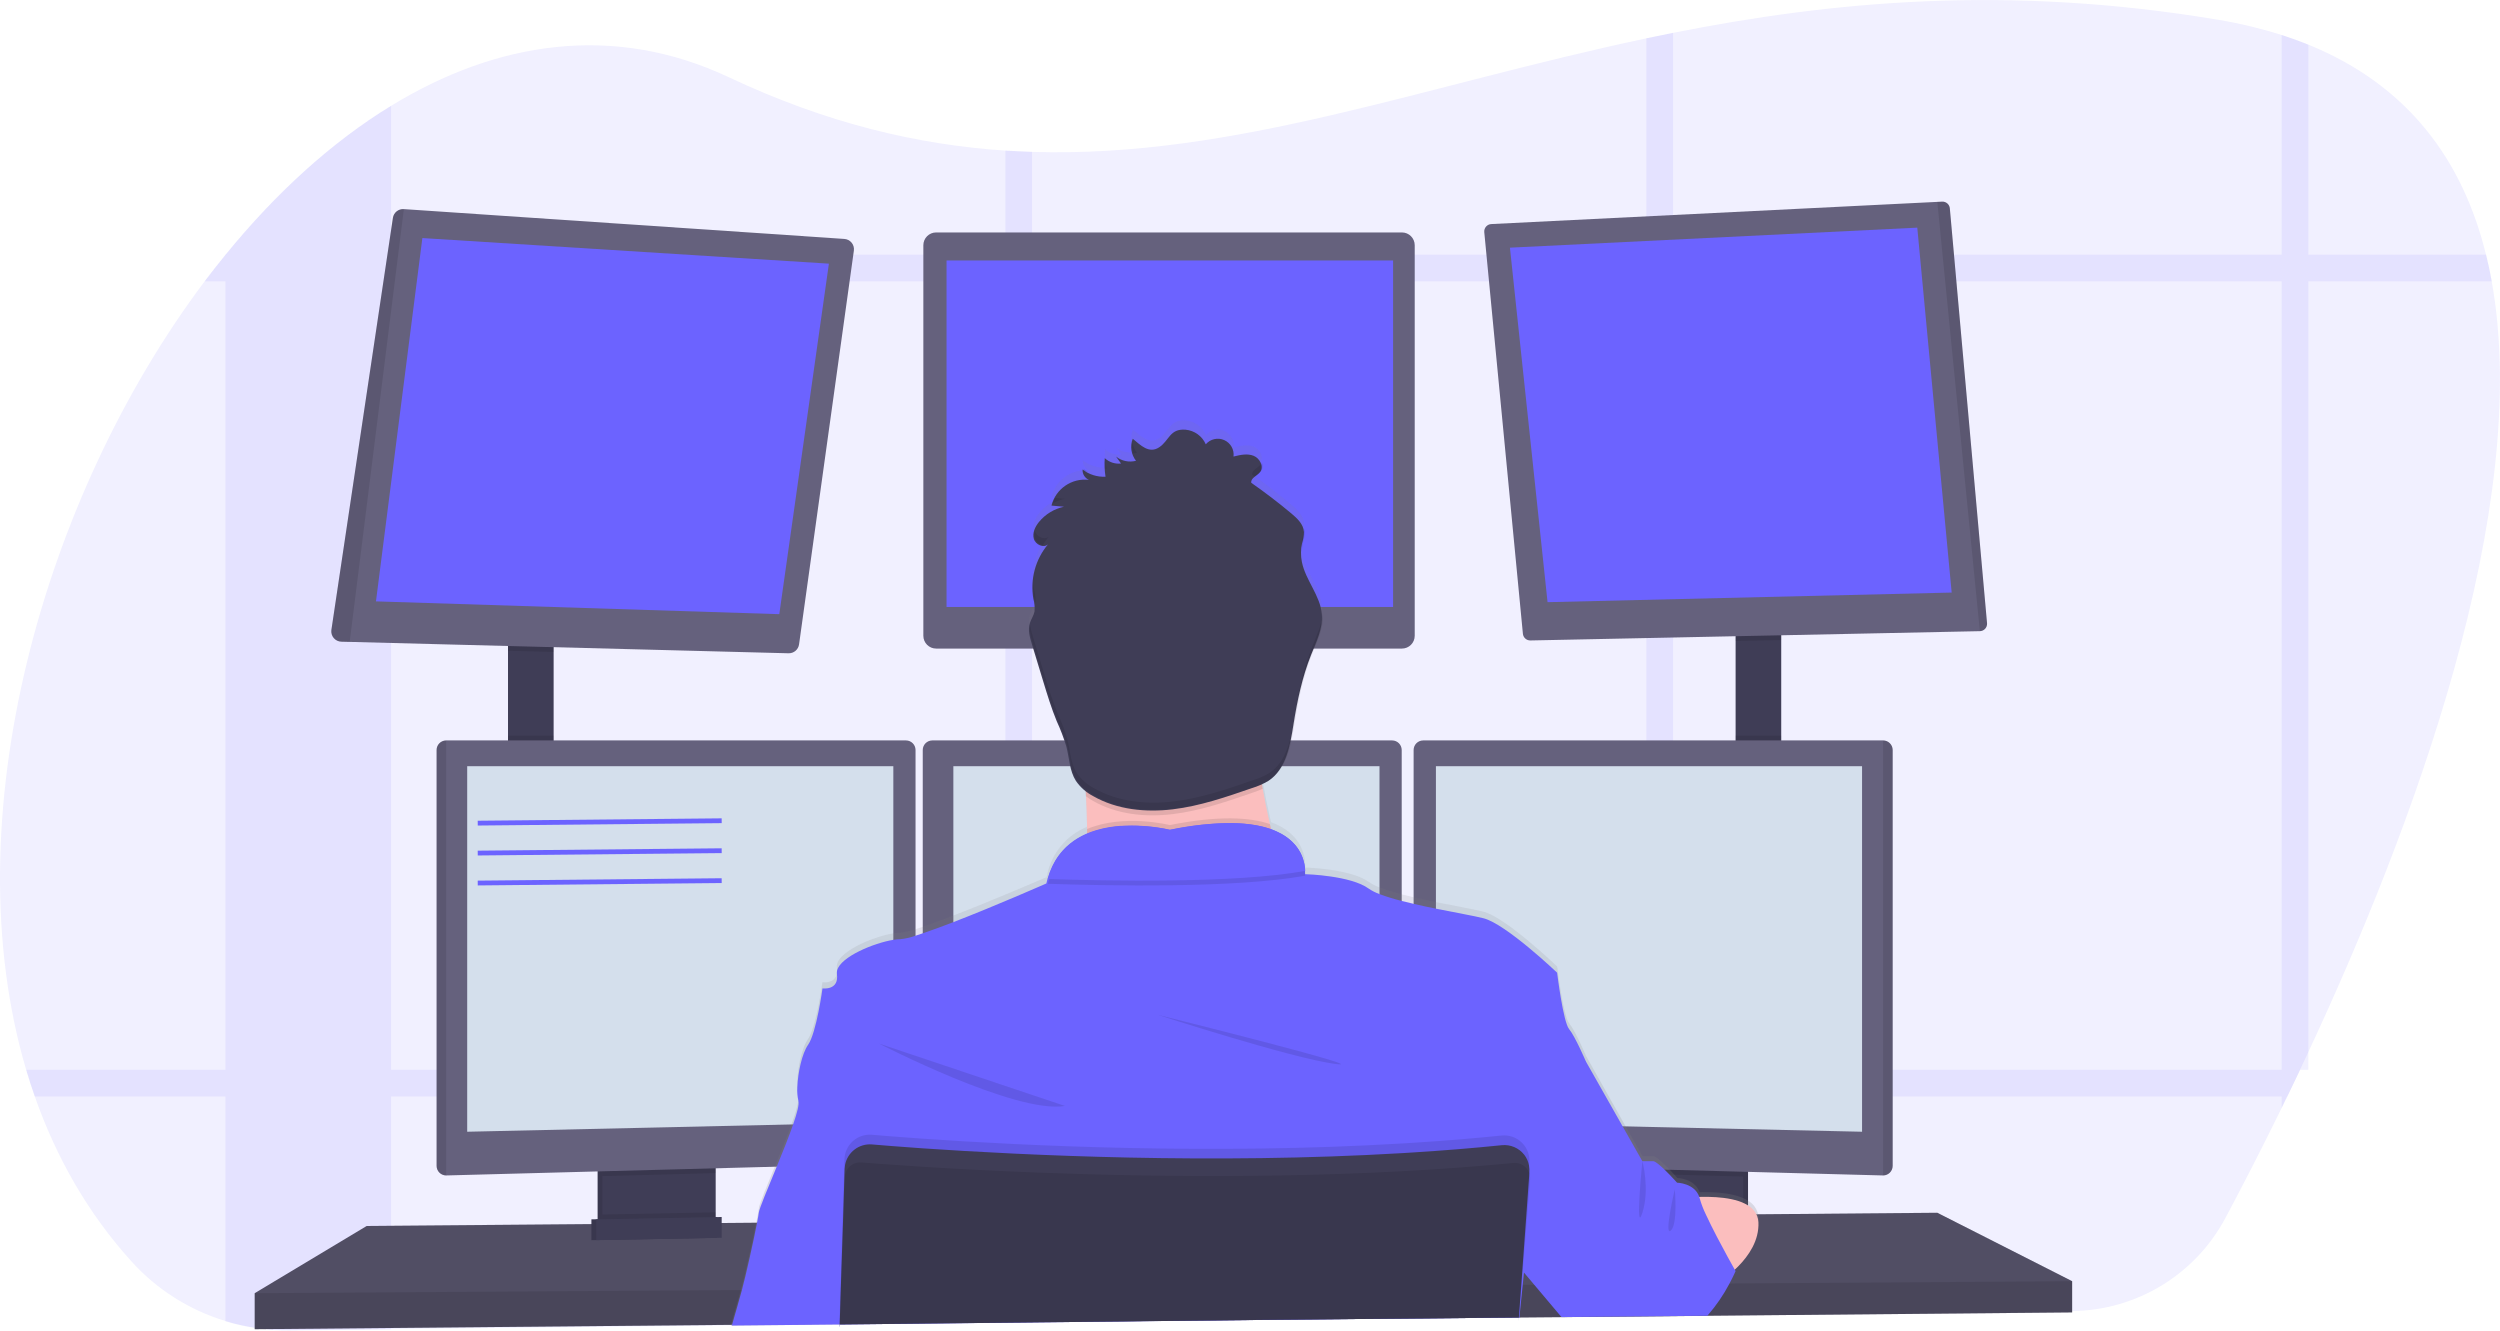
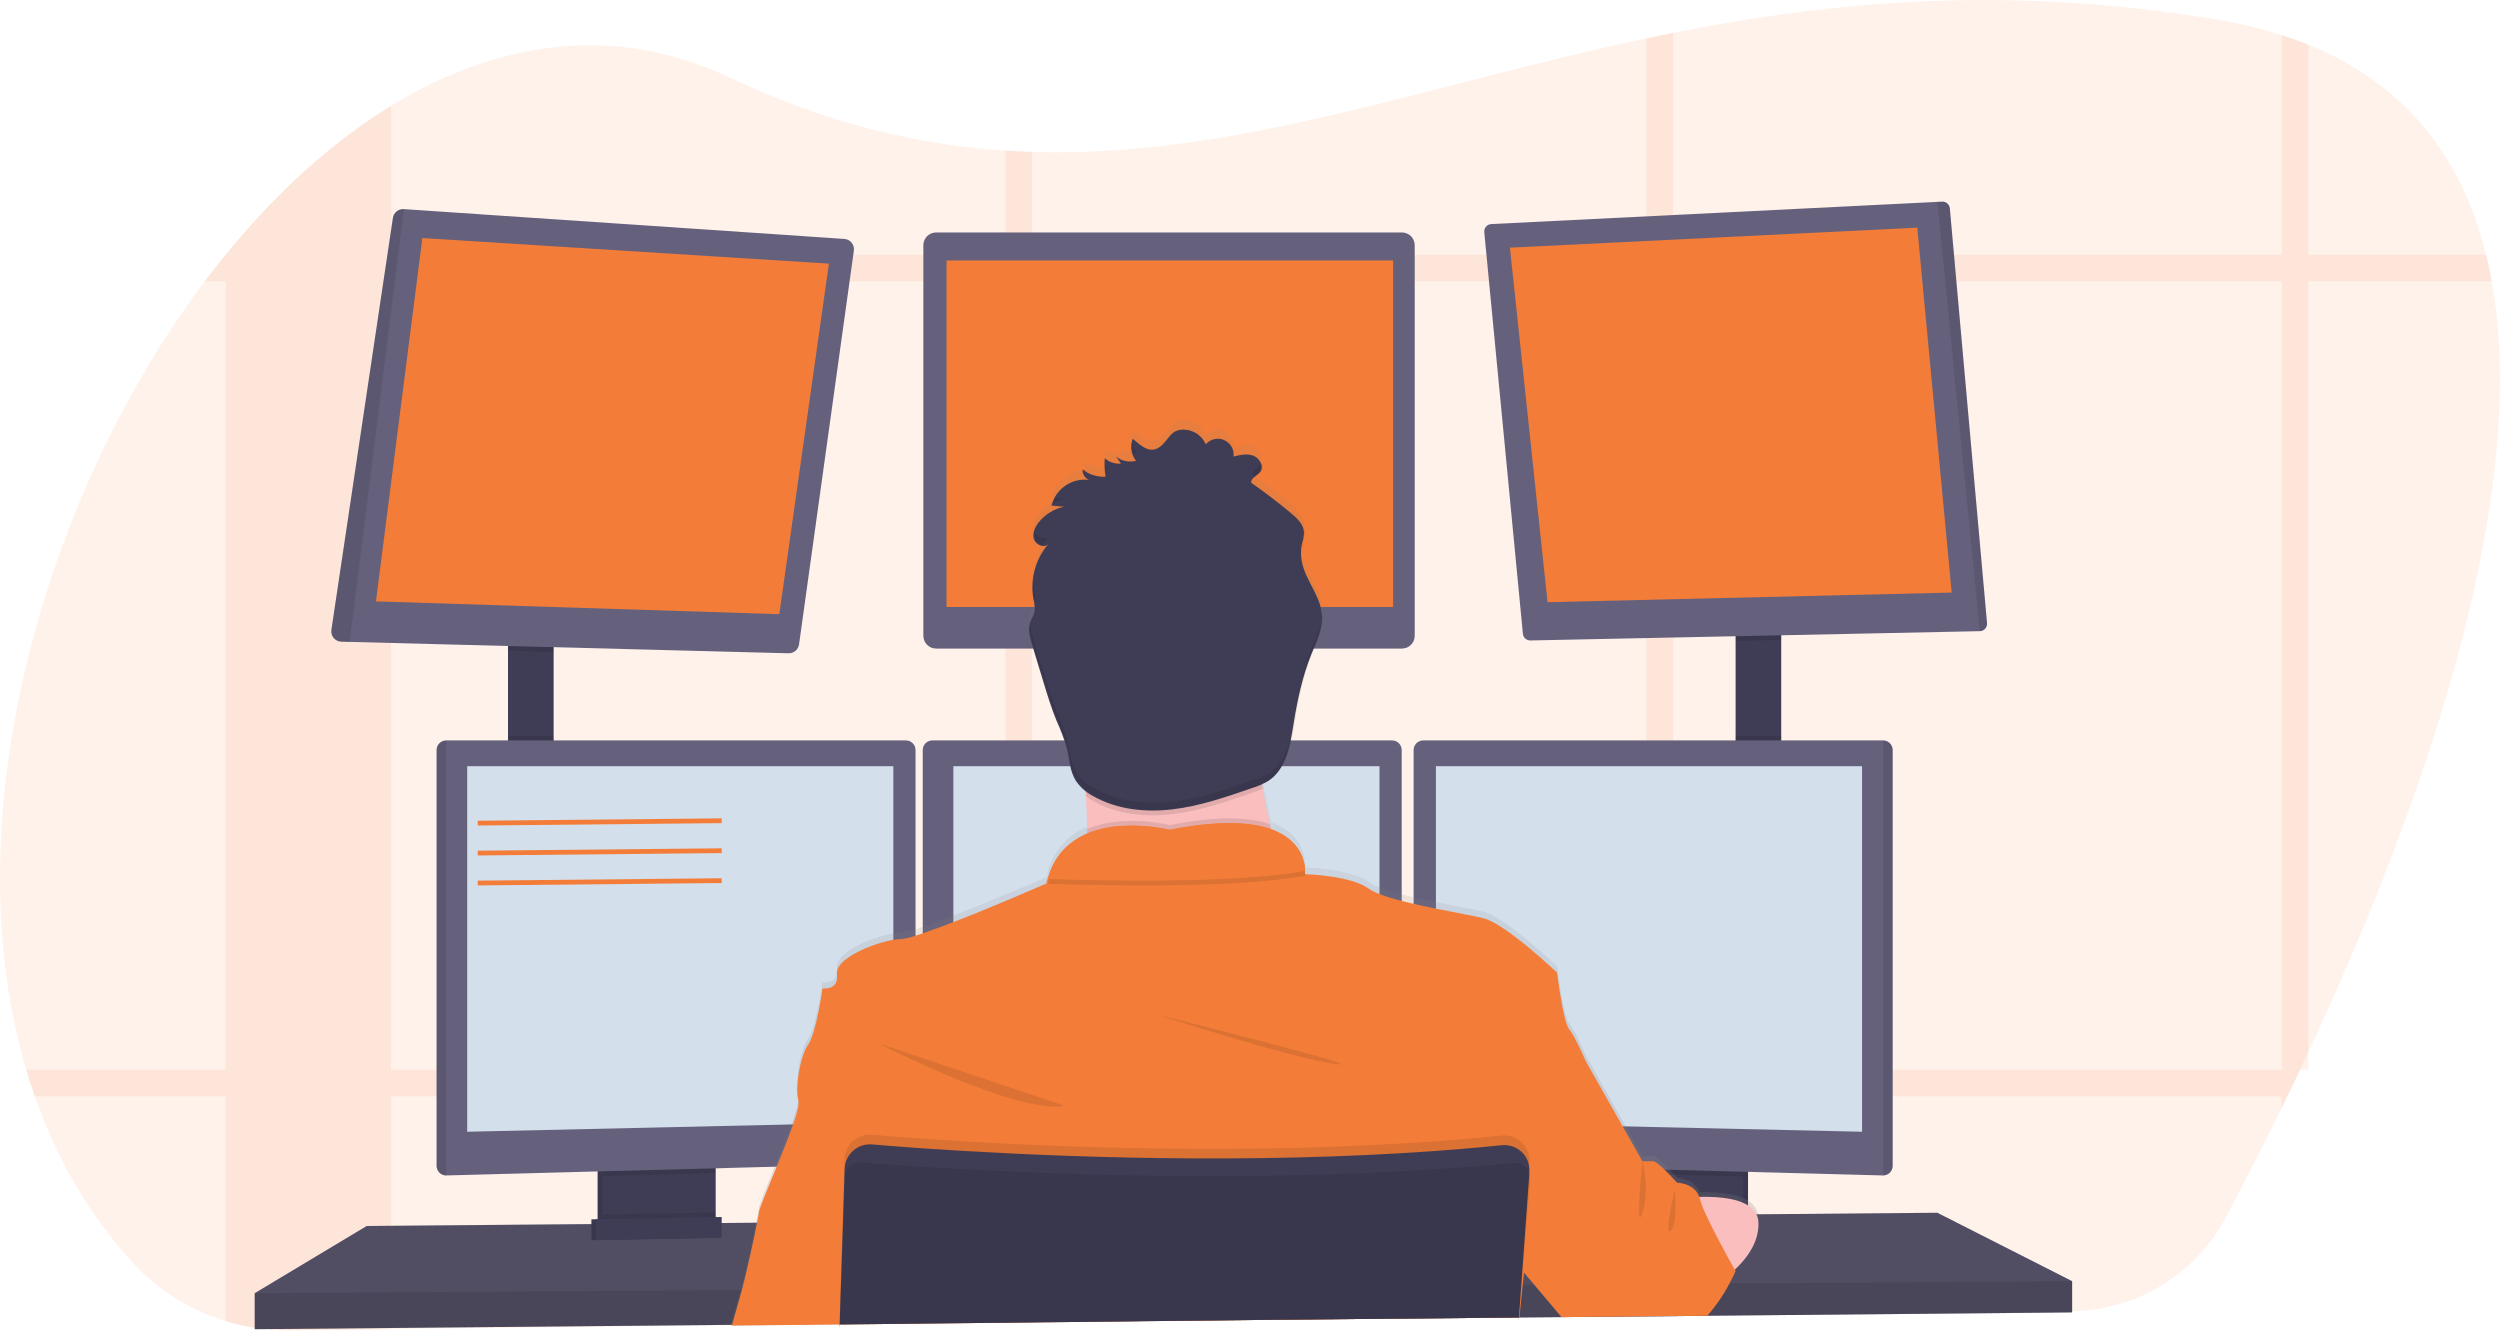
<svg xmlns="http://www.w3.org/2000/svg" id="59725d3d-bdd8-4af0-9b66-49b8d09410bc" data-name="Layer 1" width="1041.32" height="554.17" viewBox="0 0 1041.32 554.17">
  <defs>
    <linearGradient id="dff037aa-d578-4bab-81e7-399360663117" x1="597.75" y1="725.44" x2="597.75" y2="347.69" gradientUnits="userSpaceOnUse">
      <stop offset="0" stop-color="gray" stop-opacity="0.25" />
      <stop offset="0.54" stop-color="gray" stop-opacity="0.12" />
      <stop offset="1" stop-color="gray" stop-opacity="0.1" />
    </linearGradient>
  </defs>
-   <path d="M1040.82,611.12q-1.74,3.75-3.47,7.4-2.7,5.67-5.33,11.12c-.78,1.61-1.56,3.19-2.32,4.77-8.6,17.57-16.63,33.11-23.45,45.89A73.21,73.21,0,0,1,942.44,719l-151.65,1.65h-1.6l-13,.14-11.12.12-34.1.37-1.38,0-17.36.19h-.53l-107,1.16-95.51,1-11.11.12-69,.75H429l-44.75.48h-.48l-141.5,1.53-42.33.46a88.07,88.07,0,0,1-26.67-3.82,86.39,86.39,0,0,1-39.09-24.75C116,678.37,102.75,655,93.85,629.64q-1.93-5.49-3.6-11.12C59.44,514.37,97,380,164.6,290.08q4.25-5.64,8.64-11l.07-.08c20.79-25.52,44.1-46.84,68.93-62,44-26.91,92.75-34.49,140.7-11.9,40.57,19.12,78.45,28.11,115.17,30.55,3.71.24,7.42.42,11.11.53,84.23,2.65,163.17-27.7,255.87-47.29,3.69-.78,7.39-1.55,11.12-2.28,66.13-13.16,139.49-20.1,226.73-5.51a189.09,189.09,0,0,1,26.76,6.4q5.77,1.86,11.12,4c41.64,16.94,64.35,48.24,74,87.46q1.37,5.46,2.37,11.11C1134.3,384.41,1084.19,518.23,1040.82,611.12Z" transform="translate(-79.34 -172.91)" fill="#6c63ff" opacity="0.1" />
+   <path d="M1040.82,611.12q-1.74,3.75-3.47,7.4-2.7,5.67-5.33,11.12c-.78,1.61-1.56,3.19-2.32,4.77-8.6,17.57-16.63,33.11-23.45,45.89A73.21,73.21,0,0,1,942.44,719l-151.65,1.65h-1.6l-13,.14-11.12.12-34.1.37-1.38,0-17.36.19h-.53l-107,1.16-95.51,1-11.11.12-69,.75H429l-44.75.48h-.48l-141.5,1.53-42.33.46a88.07,88.07,0,0,1-26.67-3.82,86.39,86.39,0,0,1-39.09-24.75C116,678.37,102.75,655,93.85,629.64q-1.93-5.49-3.6-11.12C59.44,514.37,97,380,164.6,290.08q4.25-5.64,8.64-11l.07-.08c20.79-25.52,44.1-46.84,68.93-62,44-26.91,92.75-34.49,140.7-11.9,40.57,19.12,78.45,28.11,115.17,30.55,3.71.24,7.42.42,11.11.53,84.23,2.65,163.17-27.7,255.87-47.29,3.69-.78,7.39-1.55,11.12-2.28,66.13-13.16,139.49-20.1,226.73-5.51a189.09,189.09,0,0,1,26.76,6.4q5.77,1.86,11.12,4c41.64,16.94,64.35,48.24,74,87.46q1.37,5.46,2.37,11.11C1134.3,384.41,1084.19,518.23,1040.82,611.12Z" transform="translate(-79.34 -172.91)" fill="#f37d38" opacity="0.1" />
  <g opacity="0.1">
-     <path d="M242.24,217V726.62l-42.33.46a88.07,88.07,0,0,1-26.67-3.82V279h.07C194.1,253.45,217.41,232.13,242.24,217Z" transform="translate(-79.34 -172.91)" fill="#6c63ff" />
-     <path d="M1117.24,290.08H164.6q4.25-5.64,8.64-11V279h941.63Q1116.24,284.43,1117.24,290.08Z" transform="translate(-79.34 -172.91)" fill="#6c63ff" />
-     <path d="M1040.82,191.51v427h-3.47q-2.7,5.67-5.33,11.12c-.78,1.61-1.56,3.19-2.32,4.77V187.47Q1035.47,189.33,1040.82,191.51Z" transform="translate(-79.34 -172.91)" fill="#6c63ff" />
-     <path d="M776.21,186.58V720.83l-11.12.12V188.86C768.78,188.08,772.48,187.31,776.21,186.58Z" transform="translate(-79.34 -172.91)" fill="#6c63ff" />
-     <path d="M509.22,236.15V723.73l-11.11.12V235.62C501.82,235.86,505.53,236,509.22,236.15Z" transform="translate(-79.34 -172.91)" fill="#6c63ff" />
-     <path d="M1037.35,618.52q-2.7,5.67-5.33,11.12H93.85q-1.93-5.49-3.6-11.12Z" transform="translate(-79.34 -172.91)" fill="#6c63ff" />
+     <path d="M242.24,217V726.62l-42.33.46a88.07,88.07,0,0,1-26.67-3.82V279h.07C194.1,253.45,217.41,232.13,242.24,217Z" transform="translate(-79.34 -172.91)" fill="#f37d38" />
+     <path d="M1117.24,290.08H164.6q4.25-5.64,8.64-11V279h941.63Q1116.24,284.43,1117.24,290.08Z" transform="translate(-79.34 -172.91)" fill="#f37d38" />
+     <path d="M1040.82,191.51v427h-3.47q-2.7,5.67-5.33,11.12c-.78,1.61-1.56,3.19-2.32,4.77V187.47Q1035.47,189.33,1040.82,191.51Z" transform="translate(-79.34 -172.91)" fill="#f37d38" />
+     <path d="M776.21,186.58V720.83l-11.12.12V188.86C768.78,188.08,772.48,187.31,776.21,186.58Z" transform="translate(-79.34 -172.91)" fill="#f37d38" />
+     <path d="M509.22,236.15V723.73l-11.11.12V235.62C501.82,235.86,505.53,236,509.22,236.15Z" transform="translate(-79.34 -172.91)" fill="#f37d38" />
+     <path d="M1037.35,618.52q-2.7,5.67-5.33,11.12H93.85q-1.93-5.49-3.6-11.12Z" transform="translate(-79.34 -172.91)" fill="#f37d38" />
  </g>
  <rect x="211.6" y="265.83" width="19" height="57.66" fill="#3f3d56" />
  <rect x="722.93" y="262.83" width="19" height="61" fill="#3f3d56" />
  <polygon points="863.1 533.65 863.1 546.65 711.18 548.05 709.56 548.08 651.82 548.61 650.44 548.63 632.89 548.78 632.37 548.78 525.39 549.77 349.78 551.4 349.63 551.4 304.98 551.82 304.5 551.83 106.1 553.65 106.1 538.65 152.75 510.65 246.35 509.87 248.35 509.86 249.01 509.85 251.01 509.82 295.95 509.45 297.96 509.44 298.6 509.43 300.6 509.42 315.01 509.3 315.39 509.29 350.94 508.99 351.23 508.99 628.63 506.65 635.42 506.6 636.1 506.6 641.28 506.55 678.93 506.24 680.93 506.21 682.78 506.19 683.74 506.19 695.45 506.1 697.77 506.07 700.88 506.05 710.63 505.96 726.1 505.83 728.1 505.81 731.58 505.79 732.23 505.79 806.94 505.15 863.1 533.65" fill="#65617d" />
  <polygon points="863.1 533.65 863.1 546.65 711.18 548.05 709.56 548.08 651.82 548.61 650.44 548.63 632.89 548.78 632.37 548.78 525.39 549.77 349.78 551.4 349.63 551.4 304.98 551.82 304.5 551.83 106.1 553.65 106.1 538.65 152.75 510.65 246.35 509.87 248.35 509.86 249.01 509.85 251.01 509.82 295.95 509.45 297.96 509.44 298.6 509.43 300.6 509.42 315.01 509.3 315.39 509.29 350.94 508.99 351.23 508.99 628.63 506.65 635.42 506.6 636.1 506.6 641.28 506.55 678.93 506.24 680.93 506.21 682.78 506.19 683.74 506.19 695.45 506.1 697.77 506.07 700.88 506.05 710.63 505.96 726.1 505.83 728.1 505.81 731.58 505.79 732.23 505.79 806.94 505.15 863.1 533.65" opacity="0.2" />
  <path d="M375.44,656.57v24.49a6.13,6.13,0,0,1-3.5,5.54,6,6,0,0,1-2.5.6l-34.9.74a6,6,0,0,1-2.7-.57,6.12,6.12,0,0,1-3.57-5.57V656.57Z" transform="translate(-79.34 -172.91)" fill="#3f3d56" />
  <path d="M375.44,656.57v24.49a6.13,6.13,0,0,1-3.5,5.54,6,6,0,0,1-2.5.6l-34.9.74a6,6,0,0,1-2.7-.57,6.12,6.12,0,0,1-3.57-5.57V656.57Z" transform="translate(-79.34 -172.91)" opacity="0.1" />
  <path d="M377.44,656.57v24.49a6.13,6.13,0,0,1-3.5,5.54,6,6,0,0,1-2.5.6l-34.9.74a6,6,0,0,1-2.7-.57,6.12,6.12,0,0,1-3.57-5.57V656.57Z" transform="translate(-79.34 -172.91)" fill="#3f3d56" />
  <rect x="680.93" y="483.66" width="47.17" height="31.5" fill="#3f3d56" />
  <rect x="680.93" y="483.66" width="47.17" height="31.5" opacity="0.1" />
  <rect x="678.93" y="483.66" width="47.17" height="31.5" fill="#3f3d56" />
  <polygon points="230.6 265.82 230.6 271.55 211.6 271.06 211.6 265.82 230.6 265.82" opacity="0.1" />
  <path d="M435,277.31l-22.83,164a4.3,4.3,0,0,1-4.37,3.71L225,440.28l-3.47-.09a4.3,4.3,0,0,1-4.16-4.87L243,263.64a4.3,4.3,0,0,1,4.54-3.63L431,272.43A4.29,4.29,0,0,1,435,277.31Z" transform="translate(-79.34 -172.91)" fill="#65617d" />
-   <polygon points="175.93 99.16 156.6 250.49 324.6 255.82 345.26 109.82 175.93 99.16" fill="#6c63ff" />
+   <polygon points="175.93 99.16 156.6 250.49 324.6 255.82 345.26 109.82 175.93 99.16" fill="#f37d38" />
  <rect x="384.6" y="96.82" width="204.67" height="173.33" rx="5.33" ry="5.33" fill="#65617d" />
-   <rect x="394.26" y="108.49" width="186" height="144.33" fill="#6c63ff" />
+   <rect x="394.26" y="108.49" width="186" height="144.33" fill="#f37d38" />
  <polygon points="741.93 262.82 741.93 266.61 722.93 267 722.93 262.82 741.93 262.82" opacity="0.1" />
  <path d="M907,432.53a3.08,3.08,0,0,1-3,3.28L716.8,439.68a3.08,3.08,0,0,1-3.13-2.79L697.58,269.61a3.08,3.08,0,0,1,2.92-3.37L886.28,257l2-.1a3.07,3.07,0,0,1,3.22,2.8Z" transform="translate(-79.34 -172.91)" fill="#65617d" />
-   <polygon points="628.93 103.16 798.6 94.82 812.93 246.82 644.6 250.82 628.93 103.16" fill="#6c63ff" />
+   <polygon points="628.93 103.16 798.6 94.82 812.93 246.82 644.6 250.82 628.93 103.16" fill="#f37d38" />
  <path d="M907,432.53a3.08,3.08,0,0,1-3,3.28L886.28,257l2-.1a3.07,3.07,0,0,1,3.22,2.8Z" transform="translate(-79.34 -172.91)" opacity="0.1" />
  <path d="M247.57,260,225,440.28l-3.47-.09a4.3,4.3,0,0,1-4.16-4.87L243,263.64A4.3,4.3,0,0,1,247.57,260Z" transform="translate(-79.34 -172.91)" opacity="0.1" />
  <rect x="211.6" y="306.41" width="19" height="17.08" opacity="0.1" />
  <polygon points="298.1 483.65 298.1 488.62 250.93 489.88 250.93 483.65 298.1 483.65" opacity="0.1" />
  <path d="M460.69,485.27v168.2a4,4,0,0,1-3.85,3.95l-191.65,5.1h-.05a4,4,0,0,1-3.95-3.95V485.27a4,4,0,0,1,3.95-3.95h191.6A4,4,0,0,1,460.69,485.27Z" transform="translate(-79.34 -172.91)" fill="#65617d" />
  <path d="M265.19,481.32v181.2h-.05a4,4,0,0,1-3.95-3.95V485.27a4,4,0,0,1,3.95-3.95Z" transform="translate(-79.34 -172.91)" opacity="0.1" />
  <polygon points="194.6 319.15 372.1 319.15 372.1 467.4 194.6 471.4 194.6 319.15" fill="#d4dfec" />
  <rect x="722.93" y="306.41" width="19" height="17.42" opacity="0.1" />
  <polygon points="726.1 483.65 726.1 490.06 678.93 488.8 678.93 483.65 726.1 483.65" opacity="0.1" />
  <path d="M867.69,485.27v173.3a4,4,0,0,1-4,3.95h0L672,657.42a4,4,0,0,1-3.85-3.95V485.27a4,4,0,0,1,3.95-3.95h191.6A4,4,0,0,1,867.69,485.27Z" transform="translate(-79.34 -172.91)" fill="#65617d" />
  <path d="M867.69,485.27v173.3a4,4,0,0,1-4,3.95h0V481.32h0A4,4,0,0,1,867.69,485.27Z" transform="translate(-79.34 -172.91)" opacity="0.1" />
  <polygon points="775.6 319.15 598.1 319.15 598.1 467.4 775.6 471.4 775.6 319.15" fill="#d4dfec" />
  <path d="M663.19,485.27v168.2a4,4,0,0,1-3.85,3.95l-191.65,5.1h0a4,4,0,0,1-4-3.95V485.27a4,4,0,0,1,3.95-3.95h191.6A4,4,0,0,1,663.19,485.27Z" transform="translate(-79.34 -172.91)" fill="#65617d" />
  <polygon points="397.1 319.15 574.6 319.15 574.6 467.4 397.1 471.4 397.1 319.15" fill="#d4dfec" />
  <polygon points="863.1 533.65 863.1 546.65 711.18 548.05 709.56 548.08 651.82 548.61 650.44 548.63 632.89 548.78 632.37 548.78 525.39 549.77 349.78 551.4 349.63 551.4 304.98 551.82 304.5 551.83 106.1 553.65 106.1 538.65 308.61 537.32 309.09 537.32 350.08 537.04 350.27 537.04 633.35 535.17 633.64 535.17 633.81 535.16 634.28 535.16 639.07 535.13 640.53 535.13 715.02 534.63 719.42 534.61 720.4 534.6 863.1 533.65" opacity="0.1" />
  <circle cx="487.26" cy="272.16" r="51.33" fill="#fbbebe" />
  <path d="M383.74,725.09c0-.11.06-.23.1-.35,1-3.59,2.78-9.66,4.11-14.51.17-.6.33-1.19.48-1.75,1.47-5.47,4.33-18.28,5.92-26.27.56-2.81,1-5,1.09-6.1.2-1.69,3.21-8.92,6.62-17.23,2.39-5.84,5-12.22,6.91-17.6a61.38,61.38,0,0,0,2.93-9.85,5.1,5.1,0,0,0,0-2.13,14.69,14.69,0,0,1-.48-3.5v0c-.23-6.2,1.62-16,4.48-20.11,3.5-5,6-23.66,6-23.66s5.18.75,6-3.53a6.15,6.15,0,0,0,.1-1.4,7.41,7.41,0,0,0-.09-1.11c-.89-6.24,14.72-12.88,23.5-14.31a19.67,19.67,0,0,1,3-.28,27.24,27.24,0,0,0,6.25-1.44q1.4-.43,3-1c3.68-1.24,8.08-2.88,12.75-4.68,17.56-6.81,38.82-16,38.82-16,.15-.71.32-1.39.51-2.06a27.71,27.71,0,0,1,16.35-18.93h0c0-.66,0-1.33,0-2,0-3.45-.15-7-.3-10.54,0-.69-.06-1.38-.1-2.07,0-.2,0-.41,0-.61s0-.35,0-.52c0-.7-.07-1.4-.11-2.09l-.18-.14a16.41,16.41,0,0,1-3.9-4.2,15.27,15.27,0,0,1-1.42-3c-1.25-3.39-1.54-7.17-2.38-10.75l-.18-.74a84,84,0,0,0-4-10.58c-2.21-5.42-3.91-11-5.6-16.65q-1.54-5.13-3.11-10.28l-1.58-5.24c-.3-1-.6-2-.83-3v0a13.27,13.27,0,0,1-.26-1.4,0,0,0,0,1,0,0,10,10,0,0,1,.24-4.61,32.09,32.09,0,0,1,1.32-3,7.87,7.87,0,0,0,.5-1.38v0a3,3,0,0,0,.08-.32,5.65,5.65,0,0,0,.11-1.08,18.46,18.46,0,0,0-.52-3.89.07.07,0,0,1,0-.05,2.56,2.56,0,0,0-.05-.27,25.48,25.48,0,0,1-.36-3,28.45,28.45,0,0,1,3.47-15.57l.19-.36a25.22,25.22,0,0,1,1.84-2.78h0c.31-.42.63-.82,1-1.22-1.4,1.34-3.7.75-5-.69a3.61,3.61,0,0,1-.55-.75,3.81,3.81,0,0,1-.23-.45c-.05-.12-.09-.25-.13-.38-.7-2.45.52-5.06,2.12-7.05a18.49,18.49,0,0,1,5.74-4.7h0a3.84,3.84,0,0,1,.4-.21,17.12,17.12,0,0,1,2.64-1.06h0a15.06,15.06,0,0,1,1.63-.44l-3.71-.34-1.5-.14a14.49,14.49,0,0,1,13-10.91h1.08a11.73,11.73,0,0,1,1.57.13,4.44,4.44,0,0,1-2.65-4.33,14.41,14.41,0,0,0,9.19,3.06h.38a30,30,0,0,1-.34-3.27h0a0,0,0,0,1,0,0,0,0,0,0,1,0,0,33.19,33.19,0,0,1,0-4.46,8.44,8.44,0,0,0,6.78,2.26l-2.08-2.9a9.49,9.49,0,0,0,6.56,2.05l.48-.05a7,7,0,0,0,1.19-.23l.09,0c-.19-.24-.36-.49-.53-.75l-.06-.12a9.67,9.67,0,0,1-1-2.09,6.59,6.59,0,0,1-.24-.87h0a8.75,8.75,0,0,1,.45-5.45c3.23,2.7,6.77,6.39,11,3.6s4.37-7.91,11-7.39a10.2,10.2,0,0,1,8.41,6.12,6.75,6.75,0,0,1,7.67-1.75,6.85,6.85,0,0,1,3.88,6.89c2.75-.69,5.71-1.37,8.35-.33s4.34,4.41,2.84,6.66a1.43,1.43,0,0,1-.14.2c-1.23,1.59-3.95,2.46-3.66,4.46l.42.3,1.3.94a.05.05,0,0,1,0,0q7.65,5.52,14.9,11.6c2.48,2.08,5.12,4.58,5.29,7.83a8.64,8.64,0,0,1-.24,2.37h0c-.16.78-.38,1.56-.55,2.34a19.51,19.51,0,0,0-.34,6.05h0c.07.59.16,1.17.27,1.76,1.53,7.73,7.71,14.11,8.32,22l0,.56a17.78,17.78,0,0,1-.07,2.53c-.46,4.8-2.68,9.41-4.48,14-.11.28-.22.56-.32.84-3.47,9-5.47,18.59-7,28.16a100.26,100.26,0,0,1-2,10.09A26.73,26.73,0,0,1,611,492.07a16.22,16.22,0,0,1-3.36,3,18.67,18.67,0,0,1-2.65,1.41s0,0,0,.06c.11.61.2,1.22.31,1.83.06.32.11.64.17,1h0a.14.14,0,0,0,0,.06c.84,4.73,1.8,9.36,2.81,13.76l.51,2.19c12.6,4.55,14.09,13.87,14.18,17.44a9.64,9.64,0,0,1,0,1.43s19,.5,26.5,6a20.34,20.34,0,0,0,4.51,2.3,83,83,0,0,0,9.25,2.89c1.61.42,3.29.83,5,1.23,3,.69,6.18,1.36,9.25,2,8.19,1.65,15.9,3,19.81,4,9.33,2.36,30.67,22.82,30.67,22.82s2.5,20.64,5,23.65,7,13.59,7,13.59l16.54,29.41,7,12.37h4.5c.62,0,1.84.88,3.21,2.1,1.19,1.06,2.51,2.38,3.67,3.58l1.92,2.05,1.2,1.33s7.27.18,9.24,5.93c5.92-.17,13.19.22,18.28,2.5a14.14,14.14,0,0,1,2,1.08,8.68,8.68,0,0,1,4.13,5.66,8.34,8.34,0,0,1,.18,1.44c0,.57,0,1.14,0,1.7-.36,7.57-5.29,13.87-9.82,18.11l.32.57s-.15.36-.44,1c-.08.19-.18.4-.29.64h0c-.59,1.26-1.53,3.15-2.76,5.36a63.31,63.31,0,0,1-9.57,13.17l-.29.3-57.74.53-.17-.2L719.87,708l-5.57-6.64-.17-.21-.16,1.59-.54,5.3-1.3,12.81-.07.64,0,.17-.15,1.48.11-1.48h-.29l-107,1L429.11,724.6l0,.84h-.14l0-.84-44.75.48Z" transform="translate(-79.34 -172.91)" fill="url(#dff037aa-d578-4bab-81e7-399360663117)" />
  <path d="M617.94,550.07s-99.5,12-90,0c3.44-4.34,4.39-17.2,4.2-31.85-.06-4.45-.22-9.06-.45-13.65-1.1-22-3.75-43.5-3.75-43.5s87-41,77-8.5c-4,13.13-2.69,31.57.35,48.88.89,5.05,1.92,10,3,14.7A344.67,344.67,0,0,0,617.94,550.07Z" transform="translate(-79.34 -172.91)" fill="#fbbebe" />
  <path d="M617.94,550.07s-99.5,12-90,0c3.44-4.34,4.39-17.2,4.2-31.85,15.17-6.48,34.47-1.65,34.47-1.65,20.32-4.05,33.35-3.26,41.68-.42A344.67,344.67,0,0,0,617.94,550.07Z" transform="translate(-79.34 -172.91)" opacity="0.1" />
-   <path d="M429.08,725.44l0-.84,175.62-1.91,107-1H712l-.11,1.48.15-1.48h.19l0-.17,1.37-13.45.52-5.09.16-1.59.14-1.33,6.18-20.61,6.18-20.58,5.2-17.33,7.94-26.48s-4.5-10.5-7-13.5-5-23.5-5-23.5-21.34-20.33-30.67-22.67c-3.91-1-11.63-2.33-19.83-4-3.07-.62-6.22-1.28-9.25-2-1.71-.39-3.39-.8-5-1.21a87.91,87.91,0,0,1-9.25-2.86,20.7,20.7,0,0,1-4.5-2.29c-7.35-5.39-25.77-6-26.48-6h0a.42.42,0,0,1,0-.07v-.09a10.26,10.26,0,0,0,0-1.26c0-.4,0-.87-.09-1.4,0-.16,0-.33-.07-.5-.05-.36-.11-.74-.2-1.14a5,5,0,0,0-.12-.53,17.21,17.21,0,0,0-1.25-3.49c-.07-.16-.16-.33-.24-.49a18.25,18.25,0,0,0-1.7-2.63c-.13-.17-.27-.35-.42-.52a19.58,19.58,0,0,0-2.72-2.64c-.27-.21-.55-.43-.84-.63a4.67,4.67,0,0,0-.51-.36l-.89-.58-.83-.48c-.73-.4-1.5-.79-2.34-1.16-.26-.12-.54-.23-.82-.34s-.72-.28-1.09-.42l-.06,0L608,518c-.57-.19-1.15-.36-1.76-.53l-.93-.24-1-.23-1-.21c-1-.2-2.07-.38-3.19-.52l-1.14-.14-1.17-.12-1.21-.1-1.72-.1-2-.07a124.68,124.68,0,0,0-26.24,2.79,72.27,72.27,0,0,0-18.26-1.68l-.87,0-1,.06-.64,0-1.29.12c-.43,0-.87.09-1.3.15s-.88.11-1.31.18l-.66.11c-.65.11-1.31.23-2,.37q-.33.06-.66.15c-.87.19-1.74.42-2.6.68-.43.12-.86.26-1.29.41-.22.06-.43.14-.64.22l-.64.23-.63.25-.75.3c-.38.16-.75.33-1.12.51-.21.09-.42.19-.62.3s-.41.2-.6.31a27.75,27.75,0,0,0-6.21,4.38l-.51.49-.5.51c-.17.17-.33.35-.49.53a23.82,23.82,0,0,0-1.82,2.25c-.16.21-.31.42-.46.64a26.69,26.69,0,0,0-1.72,2.92c-.13.24-.25.49-.37.73a32.7,32.7,0,0,0-2,5.25q-.28,1-.51,2S494,550.24,476.44,557c-4.67,1.8-9.07,3.43-12.75,4.66-1.07.36-2.07.69-3,1a26.7,26.7,0,0,1-6.25,1.44,19.67,19.67,0,0,0-3,.28c-8.07,1.31-21.9,7-23.41,12.71a3.69,3.69,0,0,0-.1,1.4s0,.07,0,.11c1,7-6,6-6,6s-2.5,18.5-6,23.5c-2.53,3.6-4.26,11.63-4.48,17.69v0a19.61,19.61,0,0,0,.44,5.63c0,.05,0,.1,0,.14.4,1.34-.56,5-2.19,9.69-1.77,5.15-4.35,11.55-6.83,17.59-3.74,9.12-7.26,17.4-7.48,19.22-.09.81-.35,2.26-.71,4.13-1.46,7.62-4.7,22.13-6.3,28-1.19,4.38-2.92,10.38-4.11,14.5,0,.12-.07.24-.1.35L429,724.6l0,.84h.14Z" transform="translate(-79.34 -172.91)" fill="#6c63ff" />
+   <path d="M429.08,725.44l0-.84,175.62-1.91,107-1H712l-.11,1.48.15-1.48h.19l0-.17,1.37-13.45.52-5.09.16-1.59.14-1.33,6.18-20.61,6.18-20.58,5.2-17.33,7.94-26.48s-4.5-10.5-7-13.5-5-23.5-5-23.5-21.34-20.33-30.67-22.67c-3.91-1-11.63-2.33-19.83-4-3.07-.62-6.22-1.28-9.25-2-1.71-.39-3.39-.8-5-1.21a87.91,87.91,0,0,1-9.25-2.86,20.7,20.7,0,0,1-4.5-2.29c-7.35-5.39-25.77-6-26.48-6h0a.42.42,0,0,1,0-.07v-.09a10.26,10.26,0,0,0,0-1.26c0-.4,0-.87-.09-1.4,0-.16,0-.33-.07-.5-.05-.36-.11-.74-.2-1.14a5,5,0,0,0-.12-.53,17.21,17.21,0,0,0-1.25-3.49c-.07-.16-.16-.33-.24-.49a18.25,18.25,0,0,0-1.7-2.63c-.13-.17-.27-.35-.42-.52a19.58,19.58,0,0,0-2.72-2.64c-.27-.21-.55-.43-.84-.63a4.67,4.67,0,0,0-.51-.36l-.89-.58-.83-.48c-.73-.4-1.5-.79-2.34-1.16-.26-.12-.54-.23-.82-.34s-.72-.28-1.09-.42l-.06,0L608,518c-.57-.19-1.15-.36-1.76-.53l-.93-.24-1-.23-1-.21c-1-.2-2.07-.38-3.19-.52l-1.14-.14-1.17-.12-1.21-.1-1.72-.1-2-.07a124.68,124.68,0,0,0-26.24,2.79,72.27,72.27,0,0,0-18.26-1.68l-.87,0-1,.06-.64,0-1.29.12c-.43,0-.87.09-1.3.15s-.88.11-1.31.18l-.66.11c-.65.11-1.31.23-2,.37q-.33.06-.66.15c-.87.19-1.74.42-2.6.68-.43.12-.86.26-1.29.41-.22.06-.43.14-.64.22l-.64.23-.63.25-.75.3c-.38.16-.75.33-1.12.51-.21.09-.42.19-.62.3s-.41.2-.6.31a27.75,27.75,0,0,0-6.21,4.38l-.51.49-.5.51c-.17.17-.33.35-.49.53a23.82,23.82,0,0,0-1.82,2.25c-.16.21-.31.42-.46.64a26.69,26.69,0,0,0-1.72,2.92c-.13.24-.25.49-.37.73a32.7,32.7,0,0,0-2,5.25q-.28,1-.51,2S494,550.24,476.44,557c-4.67,1.8-9.07,3.43-12.75,4.66-1.07.36-2.07.69-3,1a26.7,26.7,0,0,1-6.25,1.44,19.67,19.67,0,0,0-3,.28c-8.07,1.31-21.9,7-23.41,12.71a3.69,3.69,0,0,0-.1,1.4s0,.07,0,.11c1,7-6,6-6,6s-2.5,18.5-6,23.5c-2.53,3.6-4.26,11.63-4.48,17.69v0a19.61,19.61,0,0,0,.44,5.63c0,.05,0,.1,0,.14.4,1.34-.56,5-2.19,9.69-1.77,5.15-4.35,11.55-6.83,17.59-3.74,9.12-7.26,17.4-7.48,19.22-.09.81-.35,2.26-.71,4.13-1.46,7.62-4.7,22.13-6.3,28-1.19,4.38-2.92,10.38-4.11,14.5,0,.12-.07.24-.1.35L429,724.6l0,.84h.14Z" transform="translate(-79.34 -172.91)" fill="#f37d38" />
  <path d="M445.44,607.57s57,29.5,77.5,26Z" transform="translate(-79.34 -172.91)" opacity="0.1" />
  <path d="M561.44,595.57s55.5,18,74,20.5S561.44,595.57,561.44,595.57Z" transform="translate(-79.34 -172.91)" opacity="0.1" />
  <path d="M623,537.65c-29,5.34-83.6,4.19-107.2,3.38,8.65-31,50.83-20.46,50.83-20.46C618.84,510.15,622.84,531.77,623,537.65Z" transform="translate(-79.34 -172.91)" opacity="0.1" />
-   <path d="M623,535.65c-29,5.34-83.6,4.19-107.2,3.38,8.65-31,50.83-20.46,50.83-20.46C618.84,508.15,622.84,529.77,623,535.65Z" transform="translate(-79.34 -172.91)" fill="#6c63ff" />
+   <path d="M623,535.65c-29,5.34-83.6,4.19-107.2,3.38,8.65-31,50.83-20.46,50.83-20.46C618.84,508.15,622.84,529.77,623,535.65Z" transform="translate(-79.34 -172.91)" fill="#f37d38" />
  <path d="M776.94,672.32s34.16-5.25,34.83,9.75-17.42,25.48-17.42,25.48Z" transform="translate(-79.34 -172.91)" fill="#fbbebe" />
  <path d="M605.29,501.45a47,47,0,0,1-4.5,1.74c-10.78,3.72-21.65,7.47-33,8.83s-23.26.16-33.16-5.5a28.77,28.77,0,0,1-3-1.95c-1.1-22-3.75-43.5-3.75-43.5s87-41,77-8.5C600.9,465.7,602.25,484.14,605.29,501.45Z" transform="translate(-79.34 -172.91)" opacity="0.1" />
  <path d="M552.52,364.84a9.47,9.47,0,0,1-8.32-1.75l2.08,2.89a8.47,8.47,0,0,1-6.78-2.25,34.08,34.08,0,0,0,.32,7.75,14.52,14.52,0,0,1-9.56-3,4.42,4.42,0,0,0,2.64,4.31,14.34,14.34,0,0,0-15.6,10.71l5.22.48a18.47,18.47,0,0,0-10.44,6.37c-1.6,2-2.82,4.56-2.12,7s4.08,4,5.92,2.26a27.94,27.94,0,0,0-6.1,22.79,14.47,14.47,0,0,1,.46,5.26c-.33,1.65-1.37,3.08-1.89,4.69-1,2.92-.05,6.09.84,9l4.69,15.42c1.7,5.57,3.39,11.15,5.61,16.54a82.08,82.08,0,0,1,4,10.51c1.26,4.84,1.31,10.14,4,14.37a19.93,19.93,0,0,0,7.18,6.33c9.89,5.66,21.84,6.86,33.16,5.5s22.18-5.11,32.95-8.83a31,31,0,0,0,6.84-3c7.45-4.88,9.11-14.86,10.5-23.65,1.55-9.8,3.62-19.58,7.29-28.8,2.18-5.49,5-11.06,4.52-16.94-.61-7.81-6.79-14.14-8.32-21.82a19,19,0,0,1,.07-7.77,17.66,17.66,0,0,0,.79-4.7c-.17-3.22-2.81-5.7-5.29-7.77Q609.11,380,600.52,374c-.29-2,2.43-2.86,3.66-4.44,1.74-2.23-.06-5.77-2.7-6.81s-5.6-.36-8.35.33a6.59,6.59,0,0,0-11.55-5.11,10.2,10.2,0,0,0-8.42-6.08c-6.63-.52-6.76,4.55-11,7.34s-7.74-.89-11-3.57A9.28,9.28,0,0,0,552.52,364.84Z" transform="translate(-79.34 -172.91)" fill="#3f3d56" />
-   <path d="M802.27,702.32s-.89,2.12-2.53,5.19a69,69,0,0,1-9,13.17l-.27.29-1.62,0-57.74.53-1.38,0-.17-.2-11.2-13.29L714.14,703l-.17-.21-.36-.42-.2-.24-.26-.31-8.21-9.74,3-12.5,5.11-21.06.13-.51,1-4,.71-3,2.38-9.78,8.16-33.65,14.5,7.5,15.29,27,8.21,14.5h4.5c.85,0,2.8,1.64,4.76,3.53.7.67,1.4,1.38,2,2,1.78,1.84,3.19,3.42,3.19,3.42s7.29.16,9.25,5.9a7,7,0,0,1,.25.85,40.3,40.3,0,0,0,2.53,6.56c1.29,2.81,2.91,6,4.55,9.19,3.05,5.85,6.15,11.42,7.29,13.44l.14.25Z" transform="translate(-79.34 -172.91)" fill="#6c63ff" />
+   <path d="M802.27,702.32s-.89,2.12-2.53,5.19a69,69,0,0,1-9,13.17l-.27.29-1.62,0-57.74.53-1.38,0-.17-.2-11.2-13.29L714.14,703l-.17-.21-.36-.42-.2-.24-.26-.31-8.21-9.74,3-12.5,5.11-21.06.13-.51,1-4,.71-3,2.38-9.78,8.16-33.65,14.5,7.5,15.29,27,8.21,14.5h4.5c.85,0,2.8,1.64,4.76,3.53.7.67,1.4,1.38,2,2,1.78,1.84,3.19,3.42,3.19,3.42s7.29.16,9.25,5.9a7,7,0,0,1,.25.85,40.3,40.3,0,0,0,2.53,6.56c1.29,2.81,2.91,6,4.55,9.19,3.05,5.85,6.15,11.42,7.29,13.44l.14.25Z" transform="translate(-79.34 -172.91)" fill="#f37d38" />
  <path d="M716.37,657.17l-.1,1.43v.1l-.17,2.3-1.33,18.51-1.61,22.3-.46,6.28-1,13.44v.17l-107,1L429.11,724.6l0,.84h-.14l0-.84v-.28l.45-14.36.86-28.06.74-23.79.07-2.37a10.53,10.53,0,0,1,11.42-10.17c4.72.4,10.85.89,18.18,1.41l3,.22c42.33,2.94,120.56,6.74,199.5,2,1.66-.09,3.33-.19,5-.31,12.24-.77,24.47-1.76,36.58-3a10.53,10.53,0,0,1,11.6,11.23Z" transform="translate(-79.34 -172.91)" opacity="0.1" />
  <path d="M429.08,725.44l0-.84,175.62-1.91,107-1H712v-.17l1-13.44.43-6,1.64-22.61,1.29-17.9,0-.44a10.62,10.62,0,0,0-.11-2.47.3.3,0,0,0,0-.1,10.39,10.39,0,0,0-2-4.64,10.54,10.54,0,0,0-9.42-4c-12.11,1.24-24.34,2.23-36.58,3-1.67.12-3.34.22-5,.31-78.94,4.69-157.17.89-199.5-2l-3-.22c-7.33-.52-13.46-1-18.18-1.41a10.54,10.54,0,0,0-11.24,8.53,11,11,0,0,0-.18,1.64l-.68,22.16L429.54,710l-.44,14.36v.28l0,.84Z" transform="translate(-79.34 -172.91)" fill="#3f3d56" />
  <path d="M716.67,664.18l-1.23,15.33-1.83,22.85-.46,5.72-1,12.81-.06.64v.17h0l-.15,1.48.11-1.48h-.29l-107,1L429.11,724.6v-.28l.49-14.36,1-28.06.64-18.65A6.36,6.36,0,0,1,434.3,658a6.25,6.25,0,0,1,3.78-.9c2.1.17,4.68.37,7.69.59,4.89.36,10.92.78,17.94,1.22,13,.82,29.31,1.7,48,2.42,52,2,122.2,2.67,188.88-3.17,3-.26,6.1-.55,9.13-.84a6.26,6.26,0,0,1,3.48.66,5.16,5.16,0,0,1,.86.54,6.14,6.14,0,0,1,2,2.46,3.56,3.56,0,0,1,.25.61A6.28,6.28,0,0,1,716.67,664.18Z" transform="translate(-79.34 -172.91)" opacity="0.1" />
  <path d="M377.44,677.87v3.19a6.13,6.13,0,0,1-3.5,5.54l-40.1.77a6.12,6.12,0,0,1-3.57-5.57v-3Z" transform="translate(-79.34 -172.91)" opacity="0.1" />
  <polygon points="298.6 515.57 246.35 516.57 246.35 507.9 298.6 506.9 298.6 515.57" fill="#3f3d56" />
  <polygon points="298.6 515.57 246.35 516.57 246.35 507.9 298.6 506.9 298.6 515.57" opacity="0.1" />
  <polygon points="300.6 515.57 248.35 516.57 248.35 507.9 300.6 506.9 300.6 515.57" fill="#3f3d56" />
  <g opacity="0.1">
    <path d="M552.93,361.56a9.75,9.75,0,0,1-1.89-4.34,9.49,9.49,0,0,0,.42,4.6A9,9,0,0,0,552.93,361.56Z" transform="translate(-79.34 -172.91)" />
    <path d="M540.23,368.2a35.12,35.12,0,0,1-.37-3.7c0,1.23,0,2.47,0,3.71Z" transform="translate(-79.34 -172.91)" />
    <path d="M621.73,401.57a18.34,18.34,0,0,1,.36-2.65,18,18,0,0,0,.8-4.69,6.16,6.16,0,0,0-.16-1.06c-.17.92-.44,1.84-.64,2.75A19.14,19.14,0,0,0,621.73,401.57Z" transform="translate(-79.34 -172.91)" />
    <path d="M600.93,370.67l1.09.79a19.71,19.71,0,0,0,2.57-2.22,3.67,3.67,0,0,0,.38-3.64,3,3,0,0,1-.38.64C603.36,367.82,600.64,368.69,600.93,370.67Z" transform="translate(-79.34 -172.91)" />
    <path d="M518.76,380.29a12.32,12.32,0,0,0-.87,2.28,18.16,18.16,0,0,1,5-1.89Z" transform="translate(-79.34 -172.91)" />
    <path d="M532.55,369.41a14.83,14.83,0,0,1-1.88-1.23,4.25,4.25,0,0,0,.09,1.18A11.86,11.86,0,0,1,532.55,369.41Z" transform="translate(-79.34 -172.91)" />
    <path d="M630.32,428.33c-.41,4.85-2.67,9.52-4.5,14.12-3.67,9.22-5.74,19-7.29,28.81-1.39,8.79-3,18.77-10.5,23.64a30,30,0,0,1-6.83,3c-10.78,3.73-21.65,7.47-33,8.83s-23.26.17-33.16-5.49a20,20,0,0,1-7.18-6.33c-2.67-4.23-2.72-9.53-4-14.37a82.21,82.21,0,0,0-4-10.52c-2.21-5.38-3.91-11-5.6-16.53q-2.35-7.71-4.69-15.43a28.81,28.81,0,0,1-1.14-4.75c-.39,2.56.37,5.24,1.14,7.75q2.34,7.73,4.69,15.43c1.69,5.57,3.39,11.15,5.6,16.53a82.21,82.21,0,0,1,4,10.52c1.26,4.84,1.31,10.14,4,14.37a20,20,0,0,0,7.18,6.33c9.9,5.66,21.84,6.85,33.16,5.49s22.18-5.1,33-8.83a30,30,0,0,0,6.83-3c7.45-4.87,9.11-14.85,10.5-23.64,1.55-9.81,3.62-19.59,7.29-28.81,2.18-5.48,5-11.05,4.52-16.94C630.34,428.45,630.32,428.39,630.32,428.33Z" transform="translate(-79.34 -172.91)" />
    <path d="M510.63,424.46s0-.07,0-.11a14,14,0,0,0-.46-5.25,26.59,26.59,0,0,1-.39-3.32,27.35,27.35,0,0,0,.39,6.32C510.33,422.88,510.51,423.67,510.63,424.46Z" transform="translate(-79.34 -172.91)" />
    <path d="M513.68,400a27.74,27.74,0,0,1,2.61-3.67c-1.83,1.75-5.21.19-5.92-2.24a5.83,5.83,0,0,0,0,3A4.39,4.39,0,0,0,513.68,400Z" transform="translate(-79.34 -172.91)" />
  </g>
  <path d="M763.44,656.57s3.17,11.5,0,21.5S763.44,656.57,763.44,656.57Z" transform="translate(-79.34 -172.91)" opacity="0.1" />
  <path d="M776.94,668.3s1.33,14.6-1.67,17.19S776.94,668.3,776.94,668.3Z" transform="translate(-79.34 -172.91)" opacity="0.1" />
-   <line x1="198.99" y1="342.86" x2="300.6" y2="341.86" fill="none" stroke="#6c63ff" stroke-miterlimit="10" stroke-width="2" />
-   <line x1="198.99" y1="355.33" x2="300.6" y2="354.34" fill="none" stroke="#6c63ff" stroke-miterlimit="10" stroke-width="2" />
-   <line x1="198.99" y1="367.81" x2="300.6" y2="366.81" fill="none" stroke="#6c63ff" stroke-miterlimit="10" stroke-width="2" />
+   <line x1="198.99" y1="342.86" x2="300.6" y2="341.86" fill="none" stroke="#f37d38" stroke-miterlimit="10" stroke-width="2" />
+   <line x1="198.99" y1="355.33" x2="300.6" y2="354.34" fill="none" stroke="#f37d38" stroke-miterlimit="10" stroke-width="2" />
+   <line x1="198.99" y1="367.81" x2="300.6" y2="366.81" fill="none" stroke="#f37d38" stroke-miterlimit="10" stroke-width="2" />
</svg>
